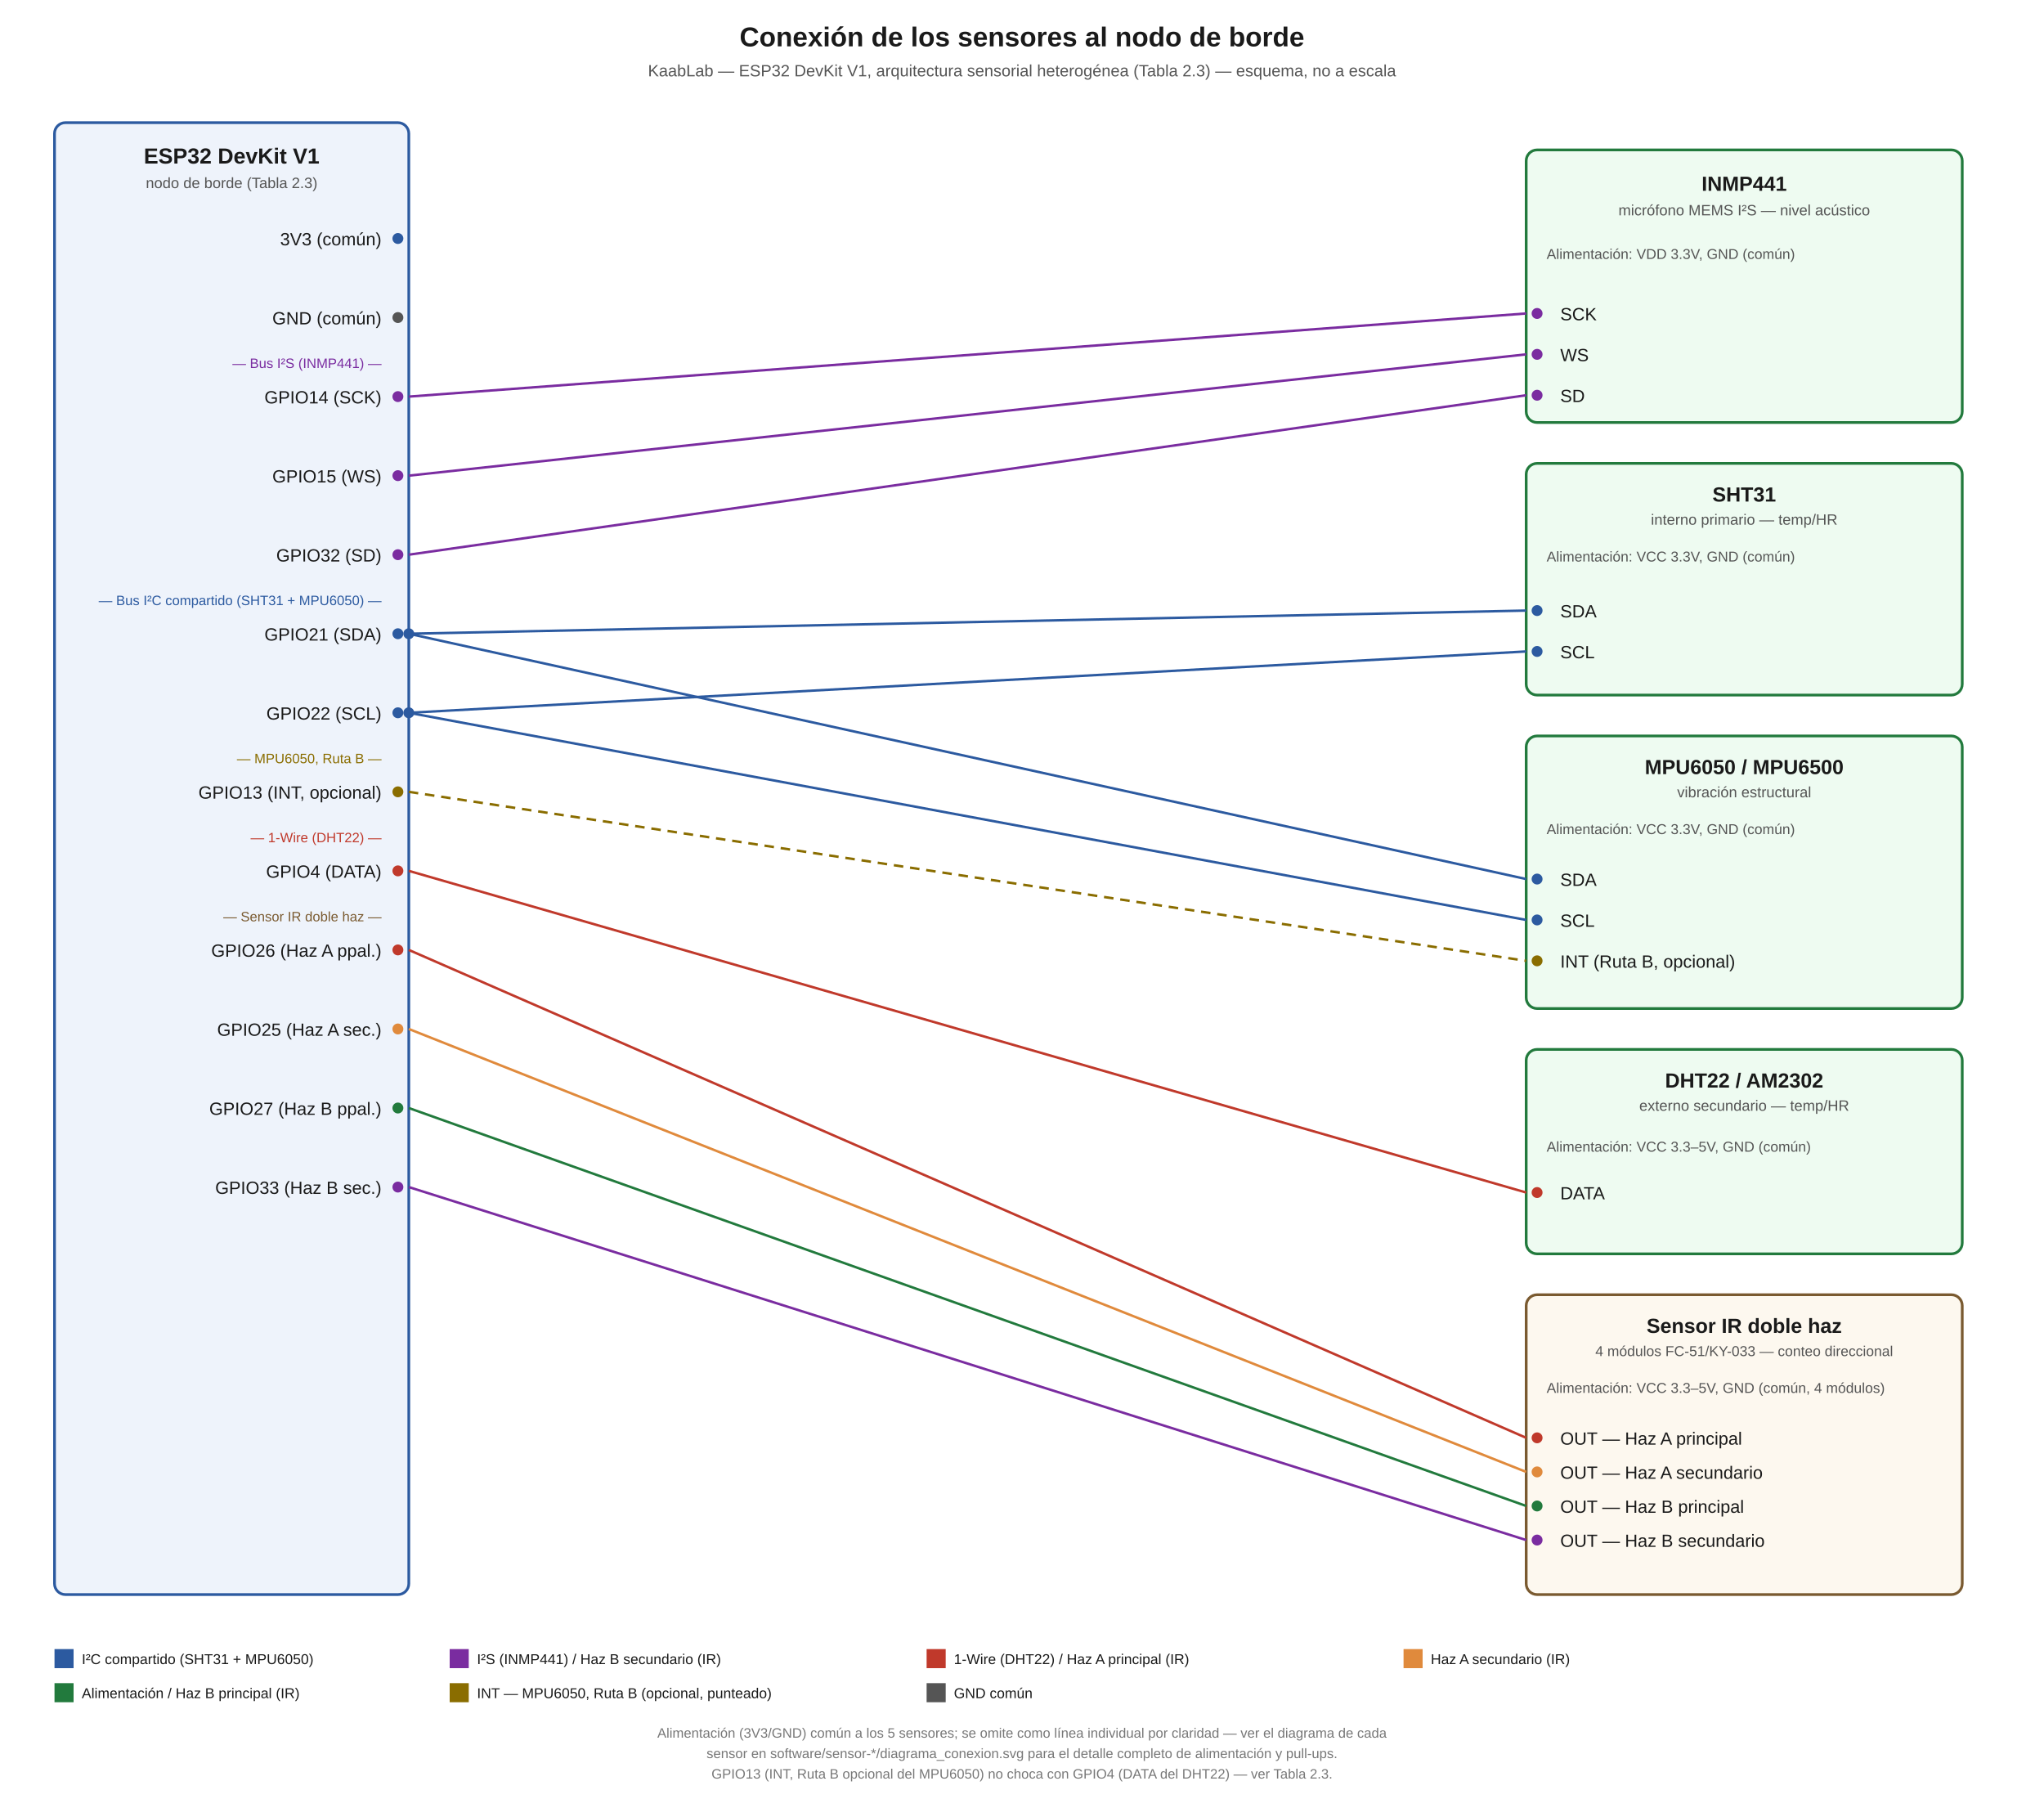
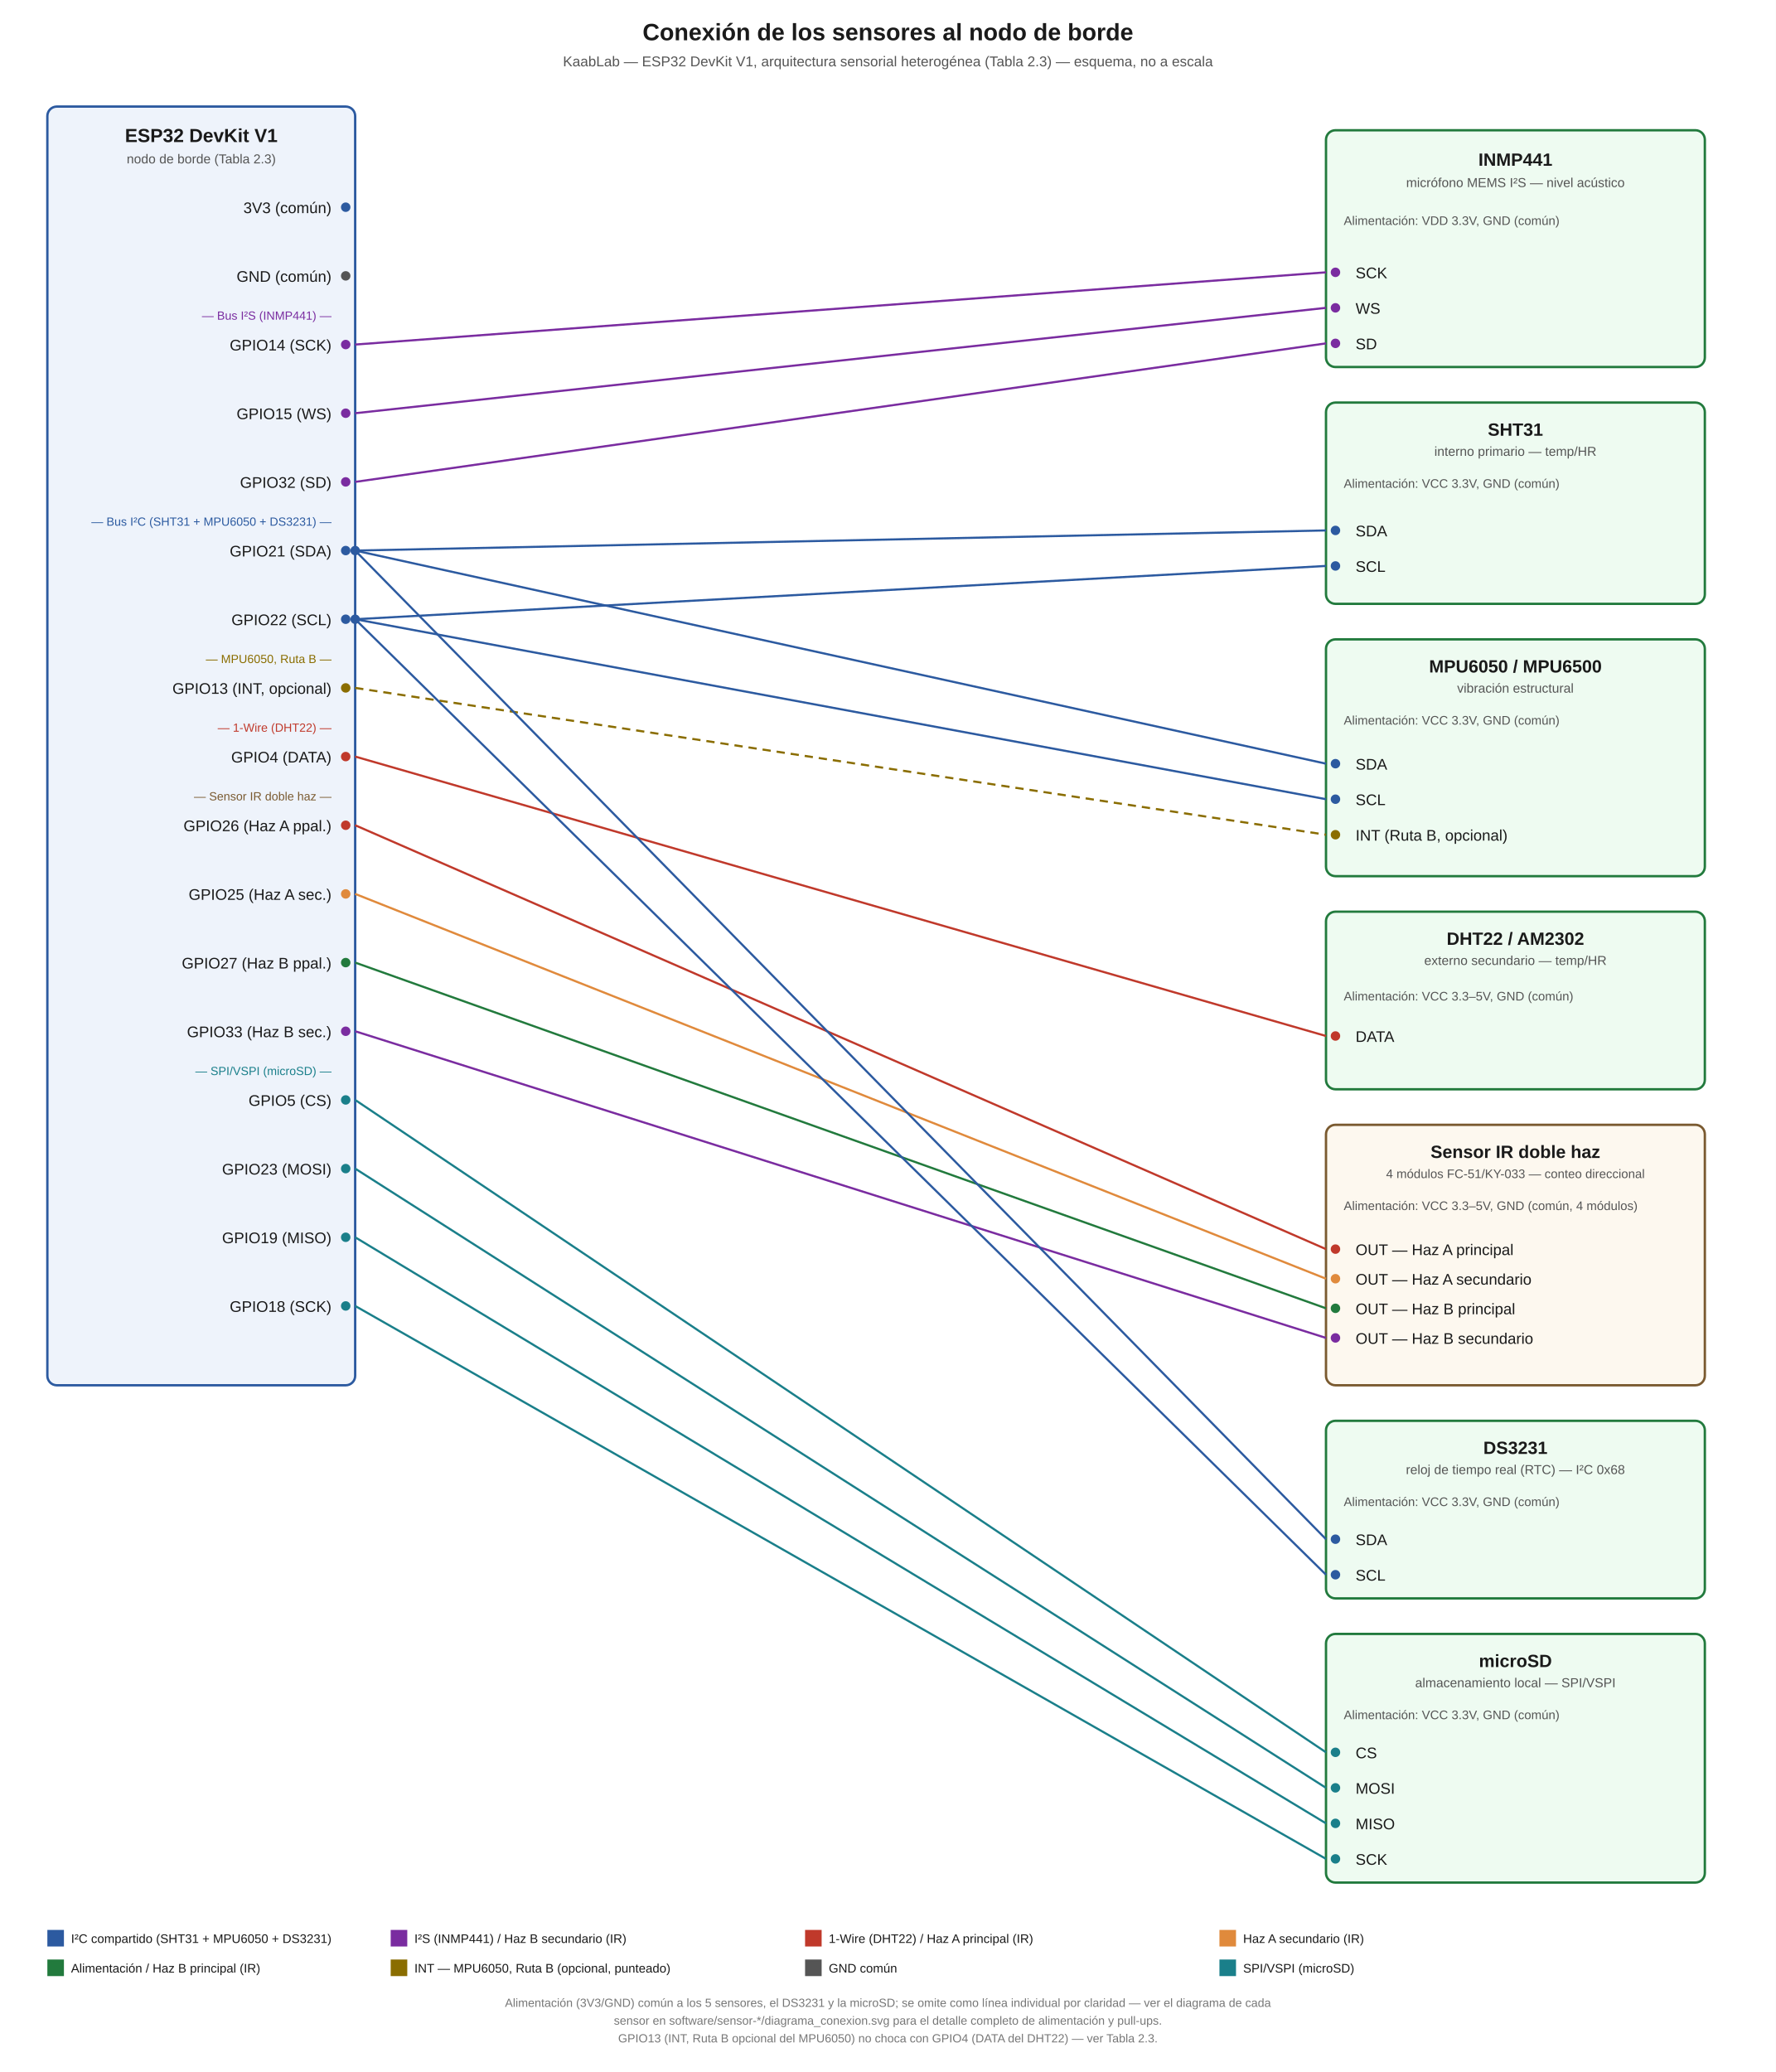
- <svg xmlns="http://www.w3.org/2000/svg" viewBox="0 0 1500 1320" width="1500" height="1320" font-family="Segoe UI, Arial, sans-serif">
-   <rect x="0" y="0" width="1500" height="1320" fill="#ffffff" />
+ <svg xmlns="http://www.w3.org/2000/svg" viewBox="0 0 1500 1750" width="1500" height="1750" font-family="Segoe UI, Arial, sans-serif">
+   <rect x="0" y="0" width="1500" height="1750" fill="#ffffff" />
  <text x="750" y="34" text-anchor="middle" font-size="20" font-weight="bold" fill="#1a1a1a">
    Conexión de los sensores al nodo de borde
  </text>
  <text x="750" y="56" text-anchor="middle" font-size="12" fill="#555555">
    KaabLab — ESP32 DevKit V1, arquitectura sensorial heterogénea (Tabla 2.3) — esquema, no a escala
  </text>
  <rect x="40" y="90" width="260" height="1080" rx="8" fill="#eef3fb" stroke="#2c5aa0" stroke-width="2" />
  <text x="170" y="120" text-anchor="middle" font-size="16" font-weight="bold" fill="#1a1a1a">ESP32 DevKit V1</text>
  <text x="170" y="138" text-anchor="middle" font-size="11" fill="#555555">nodo de borde (Tabla 2.3)</text>
  <circle cx="292" cy="175" r="4" fill="#2c5aa0" />
  <text x="280" y="180" text-anchor="end" font-size="13" fill="#1a1a1a">3V3 (común)</text>
  <circle cx="292" cy="233" r="4" fill="#555555" />
  <text x="280" y="238" text-anchor="end" font-size="13" fill="#1a1a1a">GND (común)</text>
  <text x="280" y="270" text-anchor="end" font-size="10" fill="#7a2ca0">— Bus I²S (INMP441) —</text>
  <circle cx="292" cy="291" r="4" fill="#7a2ca0" />
  <text x="280" y="296" text-anchor="end" font-size="13" fill="#1a1a1a">GPIO14 (SCK)</text>
  <circle cx="292" cy="349" r="4" fill="#7a2ca0" />
  <text x="280" y="354" text-anchor="end" font-size="13" fill="#1a1a1a">GPIO15 (WS)</text>
  <circle cx="292" cy="407" r="4" fill="#7a2ca0" />
  <text x="280" y="412" text-anchor="end" font-size="13" fill="#1a1a1a">GPIO32 (SD)</text>
-   <text x="280" y="444" text-anchor="end" font-size="10" fill="#2c5aa0">— Bus I²C compartido (SHT31 + MPU6050) —</text>
+   <text x="280" y="444" text-anchor="end" font-size="10" fill="#2c5aa0">— Bus I²C (SHT31 + MPU6050 + DS3231) —</text>
  <circle cx="292" cy="465" r="4" fill="#2c5aa0" />
  <text x="280" y="470" text-anchor="end" font-size="13" fill="#1a1a1a">GPIO21 (SDA)</text>
  <circle cx="292" cy="523" r="4" fill="#2c5aa0" />
  <text x="280" y="528" text-anchor="end" font-size="13" fill="#1a1a1a">GPIO22 (SCL)</text>
  <text x="280" y="560" text-anchor="end" font-size="10" fill="#8a6d00">— MPU6050, Ruta B —</text>
  <circle cx="292" cy="581" r="4" fill="#8a6d00" />
  <text x="280" y="586" text-anchor="end" font-size="13" fill="#1a1a1a">GPIO13 (INT, opcional)</text>
  <text x="280" y="618" text-anchor="end" font-size="10" fill="#c0392b">— 1-Wire (DHT22) —</text>
  <circle cx="292" cy="639" r="4" fill="#c0392b" />
  <text x="280" y="644" text-anchor="end" font-size="13" fill="#1a1a1a">GPIO4 (DATA)</text>
  <text x="280" y="676" text-anchor="end" font-size="10" fill="#7a5a30">— Sensor IR doble haz —</text>
  <circle cx="292" cy="697" r="4" fill="#c0392b" />
  <text x="280" y="702" text-anchor="end" font-size="13" fill="#1a1a1a">GPIO26 (Haz A ppal.)</text>
  <circle cx="292" cy="755" r="4" fill="#e08a3c" />
  <text x="280" y="760" text-anchor="end" font-size="13" fill="#1a1a1a">GPIO25 (Haz A sec.)</text>
  <circle cx="292" cy="813" r="4" fill="#227a3d" />
  <text x="280" y="818" text-anchor="end" font-size="13" fill="#1a1a1a">GPIO27 (Haz B ppal.)</text>
  <circle cx="292" cy="871" r="4" fill="#7a2ca0" />
  <text x="280" y="876" text-anchor="end" font-size="13" fill="#1a1a1a">GPIO33 (Haz B sec.)</text>
+   <text x="280" y="908" text-anchor="end" font-size="10" fill="#1a7f8a">— SPI/VSPI (microSD) —</text>
+   <circle cx="292" cy="929" r="4" fill="#1a7f8a" />
+   <text x="280" y="934" text-anchor="end" font-size="13" fill="#1a1a1a">GPIO5 (CS)</text>
+   <circle cx="292" cy="987" r="4" fill="#1a7f8a" />
+   <text x="280" y="992" text-anchor="end" font-size="13" fill="#1a1a1a">GPIO23 (MOSI)</text>
+   <circle cx="292" cy="1045" r="4" fill="#1a7f8a" />
+   <text x="280" y="1050" text-anchor="end" font-size="13" fill="#1a1a1a">GPIO19 (MISO)</text>
+   <circle cx="292" cy="1103" r="4" fill="#1a7f8a" />
+   <text x="280" y="1108" text-anchor="end" font-size="13" fill="#1a1a1a">GPIO18 (SCK)</text>
  <rect x="1120" y="110" width="320" height="200" rx="8" fill="#eefbf1" stroke="#227a3d" stroke-width="2" />
  <text x="1280" y="140" text-anchor="middle" font-size="15" font-weight="bold" fill="#1a1a1a">INMP441</text>
  <text x="1280" y="158" text-anchor="middle" font-size="11" fill="#555555">micrófono MEMS I²S — nivel acústico</text>
  <text x="1135" y="190" font-size="10.5" fill="#555555">Alimentación: VDD 3.3V, GND (común)</text>
  <circle cx="1128" cy="230" r="4" fill="#7a2ca0" />
  <text x="1145" y="235" font-size="13" fill="#1a1a1a">SCK</text>
  <circle cx="1128" cy="260" r="4" fill="#7a2ca0" />
  <text x="1145" y="265" font-size="13" fill="#1a1a1a">WS</text>
  <circle cx="1128" cy="290" r="4" fill="#7a2ca0" />
  <text x="1145" y="295" font-size="13" fill="#1a1a1a">SD</text>
  <rect x="1120" y="340" width="320" height="170" rx="8" fill="#eefbf1" stroke="#227a3d" stroke-width="2" />
  <text x="1280" y="368" text-anchor="middle" font-size="15" font-weight="bold" fill="#1a1a1a">SHT31</text>
  <text x="1280" y="385" text-anchor="middle" font-size="11" fill="#555555">interno primario — temp/HR</text>
  <text x="1135" y="412" font-size="10.5" fill="#555555">Alimentación: VCC 3.3V, GND (común)</text>
  <circle cx="1128" cy="448" r="4" fill="#2c5aa0" />
  <text x="1145" y="453" font-size="13" fill="#1a1a1a">SDA</text>
  <circle cx="1128" cy="478" r="4" fill="#2c5aa0" />
  <text x="1145" y="483" font-size="13" fill="#1a1a1a">SCL</text>
  <rect x="1120" y="540" width="320" height="200" rx="8" fill="#eefbf1" stroke="#227a3d" stroke-width="2" />
  <text x="1280" y="568" text-anchor="middle" font-size="15" font-weight="bold" fill="#1a1a1a">MPU6050 / MPU6500</text>
  <text x="1280" y="585" text-anchor="middle" font-size="11" fill="#555555">vibración estructural</text>
  <text x="1135" y="612" font-size="10.5" fill="#555555">Alimentación: VCC 3.3V, GND (común)</text>
  <circle cx="1128" cy="645" r="4" fill="#2c5aa0" />
  <text x="1145" y="650" font-size="13" fill="#1a1a1a">SDA</text>
  <circle cx="1128" cy="675" r="4" fill="#2c5aa0" />
  <text x="1145" y="680" font-size="13" fill="#1a1a1a">SCL</text>
  <circle cx="1128" cy="705" r="4" fill="#8a6d00" />
  <text x="1145" y="710" font-size="13" fill="#1a1a1a">INT (Ruta B, opcional)</text>
  <rect x="1120" y="770" width="320" height="150" rx="8" fill="#eefbf1" stroke="#227a3d" stroke-width="2" />
  <text x="1280" y="798" text-anchor="middle" font-size="15" font-weight="bold" fill="#1a1a1a">DHT22 / AM2302</text>
  <text x="1280" y="815" text-anchor="middle" font-size="11" fill="#555555">externo secundario — temp/HR</text>
  <text x="1135" y="845" font-size="10.5" fill="#555555">Alimentación: VCC 3.3–5V, GND (común)</text>
  <circle cx="1128" cy="875" r="4" fill="#c0392b" />
  <text x="1145" y="880" font-size="13" fill="#1a1a1a">DATA</text>
  <rect x="1120" y="950" width="320" height="220" rx="8" fill="#fdf8ef" stroke="#7a5a30" stroke-width="2" />
  <text x="1280" y="978" text-anchor="middle" font-size="15" font-weight="bold" fill="#1a1a1a">Sensor IR doble haz</text>
  <text x="1280" y="995" text-anchor="middle" font-size="10.5" fill="#555555">4 módulos FC-51/KY-033 — conteo direccional</text>
  <text x="1135" y="1022" font-size="10.5" fill="#555555">Alimentación: VCC 3.3–5V, GND (común, 4 módulos)</text>
  <circle cx="1128" cy="1055" r="4" fill="#c0392b" />
  <text x="1145" y="1060" font-size="13" fill="#1a1a1a">OUT — Haz A principal</text>
  <circle cx="1128" cy="1080" r="4" fill="#e08a3c" />
  <text x="1145" y="1085" font-size="13" fill="#1a1a1a">OUT — Haz A secundario</text>
  <circle cx="1128" cy="1105" r="4" fill="#227a3d" />
  <text x="1145" y="1110" font-size="13" fill="#1a1a1a">OUT — Haz B principal</text>
  <circle cx="1128" cy="1130" r="4" fill="#7a2ca0" />
  <text x="1145" y="1135" font-size="13" fill="#1a1a1a">OUT — Haz B secundario</text>
+   <rect x="1120" y="1200" width="320" height="150" rx="8" fill="#eefbf1" stroke="#227a3d" stroke-width="2" />
+   <text x="1280" y="1228" text-anchor="middle" font-size="15" font-weight="bold" fill="#1a1a1a">DS3231</text>
+   <text x="1280" y="1245" text-anchor="middle" font-size="11" fill="#555555">reloj de tiempo real (RTC) — I²C 0x68</text>
+   <text x="1135" y="1272" font-size="10.5" fill="#555555">Alimentación: VCC 3.3V, GND (común)</text>
+   <circle cx="1128" cy="1300" r="4" fill="#2c5aa0" />
+   <text x="1145" y="1305" font-size="13" fill="#1a1a1a">SDA</text>
+   <circle cx="1128" cy="1330" r="4" fill="#2c5aa0" />
+   <text x="1145" y="1335" font-size="13" fill="#1a1a1a">SCL</text>
+   <rect x="1120" y="1380" width="320" height="210" rx="8" fill="#eefbf1" stroke="#227a3d" stroke-width="2" />
+   <text x="1280" y="1408" text-anchor="middle" font-size="15" font-weight="bold" fill="#1a1a1a">microSD</text>
+   <text x="1280" y="1425" text-anchor="middle" font-size="11" fill="#555555">almacenamiento local — SPI/VSPI</text>
+   <text x="1135" y="1452" font-size="10.5" fill="#555555">Alimentación: VCC 3.3V, GND (común)</text>
+   <circle cx="1128" cy="1480" r="4" fill="#1a7f8a" />
+   <text x="1145" y="1485" font-size="13" fill="#1a1a1a">CS</text>
+   <circle cx="1128" cy="1510" r="4" fill="#1a7f8a" />
+   <text x="1145" y="1515" font-size="13" fill="#1a1a1a">MOSI</text>
+   <circle cx="1128" cy="1540" r="4" fill="#1a7f8a" />
+   <text x="1145" y="1545" font-size="13" fill="#1a1a1a">MISO</text>
+   <circle cx="1128" cy="1570" r="4" fill="#1a7f8a" />
+   <text x="1145" y="1575" font-size="13" fill="#1a1a1a">SCK</text>
  <line x1="300" y1="291" x2="1120" y2="230" stroke="#7a2ca0" stroke-width="1.8" />
  <line x1="300" y1="349" x2="1120" y2="260" stroke="#7a2ca0" stroke-width="1.8" />
  <line x1="300" y1="407" x2="1120" y2="290" stroke="#7a2ca0" stroke-width="1.8" />
  <line x1="300" y1="465" x2="1120" y2="448" stroke="#2c5aa0" stroke-width="1.8" />
  <line x1="300" y1="523" x2="1120" y2="478" stroke="#2c5aa0" stroke-width="1.8" />
  <line x1="300" y1="465" x2="1120" y2="645" stroke="#2c5aa0" stroke-width="1.8" />
  <line x1="300" y1="523" x2="1120" y2="675" stroke="#2c5aa0" stroke-width="1.8" />
  <line x1="300" y1="581" x2="1120" y2="705" stroke="#8a6d00" stroke-width="1.8" stroke-dasharray="7,5" />
  <line x1="300" y1="639" x2="1120" y2="875" stroke="#c0392b" stroke-width="1.8" />
  <line x1="300" y1="697" x2="1120" y2="1055" stroke="#c0392b" stroke-width="1.8" />
  <line x1="300" y1="755" x2="1120" y2="1080" stroke="#e08a3c" stroke-width="1.8" />
  <line x1="300" y1="813" x2="1120" y2="1105" stroke="#227a3d" stroke-width="1.8" />
  <line x1="300" y1="871" x2="1120" y2="1130" stroke="#7a2ca0" stroke-width="1.8" />
+   <line x1="300" y1="465" x2="1120" y2="1300" stroke="#2c5aa0" stroke-width="1.8" />
+   <line x1="300" y1="523" x2="1120" y2="1330" stroke="#2c5aa0" stroke-width="1.8" />
+   <line x1="300" y1="929" x2="1120" y2="1480" stroke="#1a7f8a" stroke-width="1.8" />
+   <line x1="300" y1="987" x2="1120" y2="1510" stroke="#1a7f8a" stroke-width="1.8" />
+   <line x1="300" y1="1045" x2="1120" y2="1540" stroke="#1a7f8a" stroke-width="1.8" />
+   <line x1="300" y1="1103" x2="1120" y2="1570" stroke="#1a7f8a" stroke-width="1.8" />
  <circle cx="300" cy="465" r="4" fill="#2c5aa0" />
  <circle cx="300" cy="523" r="4" fill="#2c5aa0" />
-   <rect x="40" y="1210" width="14" height="14" fill="#2c5aa0" />
-   <text x="60" y="1221" font-size="10.5" fill="#1a1a1a">I²C compartido (SHT31 + MPU6050)</text>
-   <rect x="330" y="1210" width="14" height="14" fill="#7a2ca0" />
-   <text x="350" y="1221" font-size="10.5" fill="#1a1a1a">I²S (INMP441) / Haz B secundario (IR)</text>
-   <rect x="680" y="1210" width="14" height="14" fill="#c0392b" />
-   <text x="700" y="1221" font-size="10.5" fill="#1a1a1a">1-Wire (DHT22) / Haz A principal (IR)</text>
-   <rect x="1030" y="1210" width="14" height="14" fill="#e08a3c" />
-   <text x="1050" y="1221" font-size="10.5" fill="#1a1a1a">Haz A secundario (IR)</text>
-   <rect x="40" y="1235" width="14" height="14" fill="#227a3d" />
-   <text x="60" y="1246" font-size="10.5" fill="#1a1a1a">Alimentación / Haz B principal (IR)</text>
-   <rect x="330" y="1235" width="14" height="14" fill="#8a6d00" />
-   <text x="350" y="1246" font-size="10.5" fill="#1a1a1a">INT — MPU6050, Ruta B (opcional, punteado)</text>
-   <rect x="680" y="1235" width="14" height="14" fill="#555555" />
-   <text x="700" y="1246" font-size="10.5" fill="#1a1a1a">GND común</text>
-   <text x="750" y="1275" text-anchor="middle" font-size="10" fill="#777777">
-     Alimentación (3V3/GND) común a los 5 sensores; se omite como línea individual por claridad — ver el diagrama de cada
+   <rect x="40" y="1630" width="14" height="14" fill="#2c5aa0" />
+   <text x="60" y="1641" font-size="10.5" fill="#1a1a1a">I²C compartido (SHT31 + MPU6050 + DS3231)</text>
+   <rect x="330" y="1630" width="14" height="14" fill="#7a2ca0" />
+   <text x="350" y="1641" font-size="10.5" fill="#1a1a1a">I²S (INMP441) / Haz B secundario (IR)</text>
+   <rect x="680" y="1630" width="14" height="14" fill="#c0392b" />
+   <text x="700" y="1641" font-size="10.5" fill="#1a1a1a">1-Wire (DHT22) / Haz A principal (IR)</text>
+   <rect x="1030" y="1630" width="14" height="14" fill="#e08a3c" />
+   <text x="1050" y="1641" font-size="10.5" fill="#1a1a1a">Haz A secundario (IR)</text>
+   <rect x="40" y="1655" width="14" height="14" fill="#227a3d" />
+   <text x="60" y="1666" font-size="10.5" fill="#1a1a1a">Alimentación / Haz B principal (IR)</text>
+   <rect x="330" y="1655" width="14" height="14" fill="#8a6d00" />
+   <text x="350" y="1666" font-size="10.5" fill="#1a1a1a">INT — MPU6050, Ruta B (opcional, punteado)</text>
+   <rect x="680" y="1655" width="14" height="14" fill="#555555" />
+   <text x="700" y="1666" font-size="10.5" fill="#1a1a1a">GND común</text>
+   <rect x="1030" y="1655" width="14" height="14" fill="#1a7f8a" />
+   <text x="1050" y="1666" font-size="10.5" fill="#1a1a1a">SPI/VSPI (microSD)</text>
+   <text x="750" y="1695" text-anchor="middle" font-size="10" fill="#777777">
+     Alimentación (3V3/GND) común a los 5 sensores, el DS3231 y la microSD; se omite como línea individual por claridad — ver el diagrama de cada
  </text>
-   <text x="750" y="1290" text-anchor="middle" font-size="10" fill="#777777">
+   <text x="750" y="1710" text-anchor="middle" font-size="10" fill="#777777">
    sensor en software/sensor-*/diagrama_conexion.svg para el detalle completo de alimentación y pull-ups.
  </text>
-   <text x="750" y="1305" text-anchor="middle" font-size="10" fill="#777777">
+   <text x="750" y="1725" text-anchor="middle" font-size="10" fill="#777777">
    GPIO13 (INT, Ruta B opcional del MPU6050) no choca con GPIO4 (DATA del DHT22) — ver Tabla 2.3.
  </text>
</svg>
